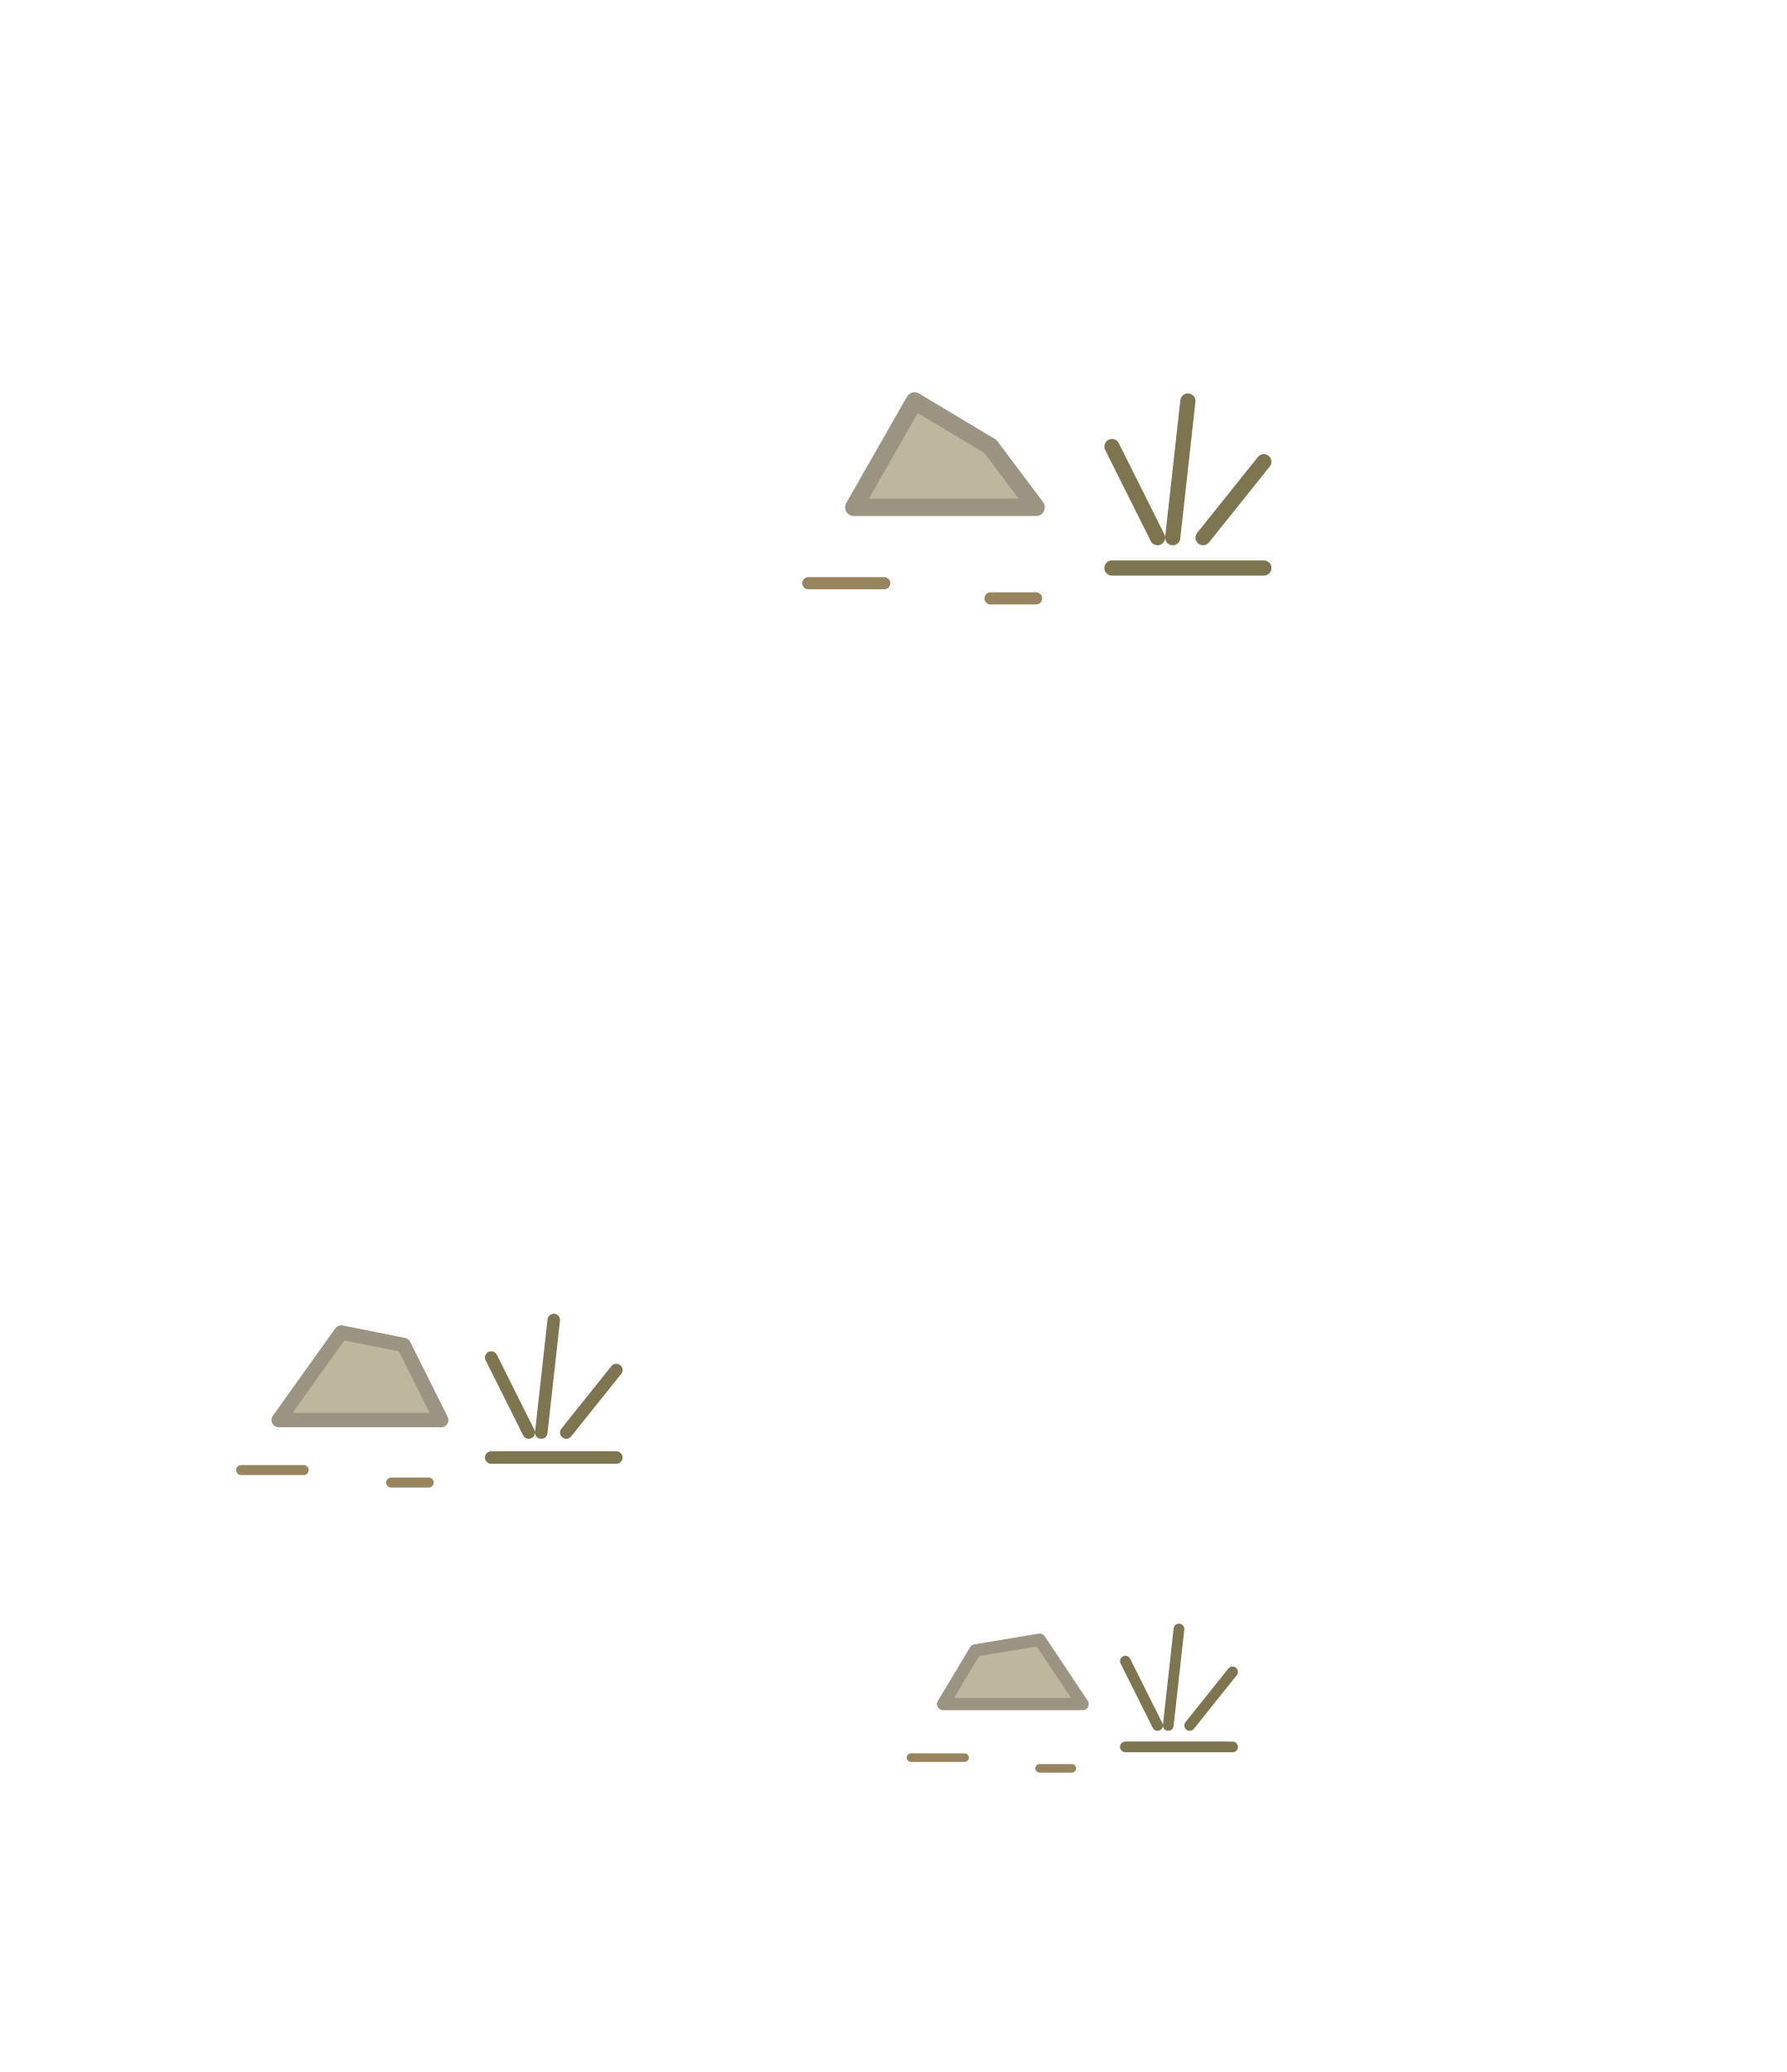
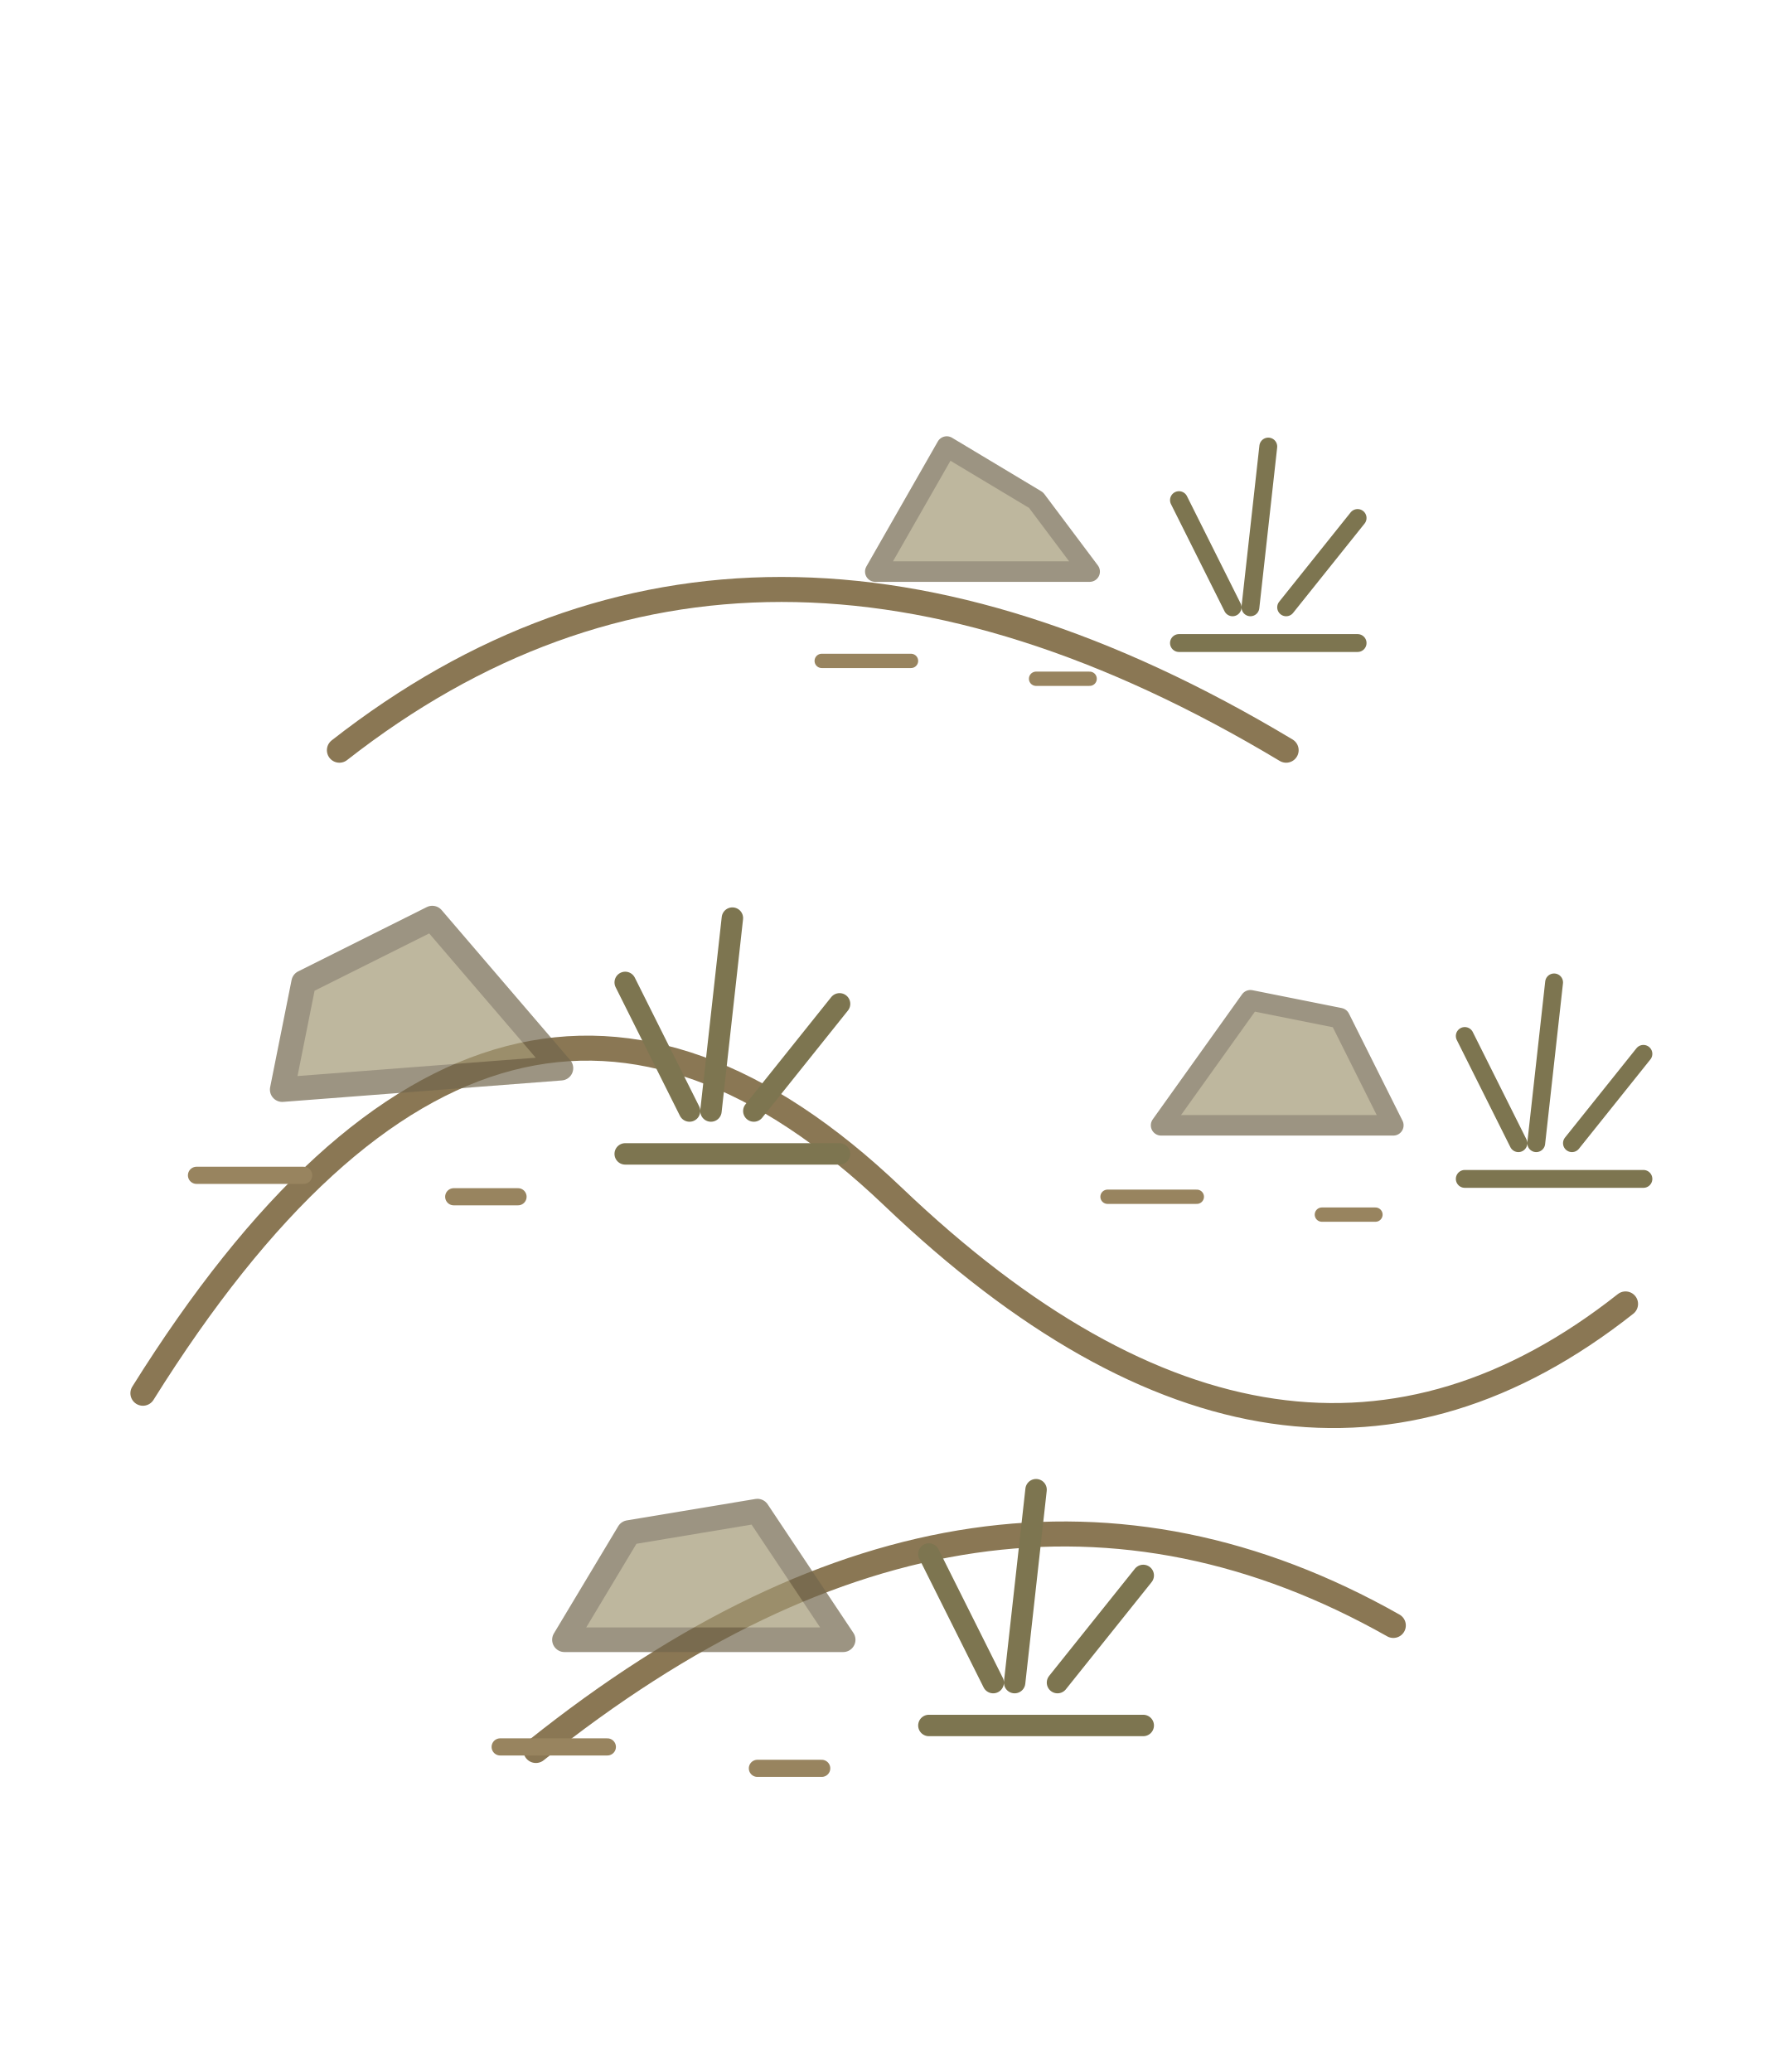
<svg xmlns="http://www.w3.org/2000/svg" viewBox="0 0 100 116">
-   <g transform="translate(58 25) scale(0.85)">
+   <path d="M19 42Q42 24 72 42M8 78Q28 46 50 67T91 73M30 98Q55 78 78 91" fill="none" stroke="#8A7754" stroke-width="1.4" opacity="1" stroke-linecap="round" stroke-linejoin="round" />
+   <g transform="translate(61 28) scale(1.0)">
    <path d="M-12 4L-8 -3L-3 0L0 4Z" fill="#A39875" stroke="#72674D" stroke-width="1.15" opacity="0.7" stroke-linecap="round" stroke-linejoin="round" />
    <path d="M8 6L5 0M9 6L10 -3M11 6L15 1M5 8L15 8" fill="none" stroke="#7D7550" stroke-width="1" opacity="1" stroke-linecap="round" stroke-linejoin="round" />
    <path d="M-15 9L-10 9M-3 10L0 10" fill="none" stroke="#98845F" stroke-width="0.8" opacity="1" stroke-linecap="round" stroke-linejoin="round" />
  </g>
-   <g transform="translate(24 76) scale(0.7)">
+   <g transform="translate(29 55) scale(1.2)">
+     <path d="M-11 5L-10 0L-4 -3L2 4Z" fill="#A39875" stroke="#72674D" stroke-width="1.15" opacity="0.7" stroke-linecap="round" stroke-linejoin="round" />
+     <path d="M8 6L5 0M9 6L10 -3M11 6L15 1M5 8L15 8" fill="none" stroke="#7D7550" stroke-width="1" opacity="1" stroke-linecap="round" stroke-linejoin="round" />
+     <path d="M-15 9L-10 9M-3 10L0 10" fill="none" stroke="#98845F" stroke-width="0.8" opacity="1" stroke-linecap="round" stroke-linejoin="round" />
+   </g>
+   <g transform="translate(77 58) scale(1.0)">
    <path d="M-12 5L-7 -2L-2 -1L1 5Z" fill="#A39875" stroke="#72674D" stroke-width="1.15" opacity="0.7" stroke-linecap="round" stroke-linejoin="round" />
    <path d="M8 6L5 0M9 6L10 -3M11 6L15 1M5 8L15 8" fill="none" stroke="#7D7550" stroke-width="1" opacity="1" stroke-linecap="round" stroke-linejoin="round" />
    <path d="M-15 9L-10 9M-3 10L0 10" fill="none" stroke="#98845F" stroke-width="0.8" opacity="1" stroke-linecap="round" stroke-linejoin="round" />
  </g>
-   <g transform="translate(60 93) scale(0.6)">
+   <g transform="translate(46 87) scale(1.2)">
    <path d="M-12 4L-9 -1L-3 -2L1 4Z" fill="#A39875" stroke="#72674D" stroke-width="1.15" opacity="0.7" stroke-linecap="round" stroke-linejoin="round" />
    <path d="M8 6L5 0M9 6L10 -3M11 6L15 1M5 8L15 8" fill="none" stroke="#7D7550" stroke-width="1" opacity="1" stroke-linecap="round" stroke-linejoin="round" />
    <path d="M-15 9L-10 9M-3 10L0 10" fill="none" stroke="#98845F" stroke-width="0.8" opacity="1" stroke-linecap="round" stroke-linejoin="round" />
  </g>
</svg>
